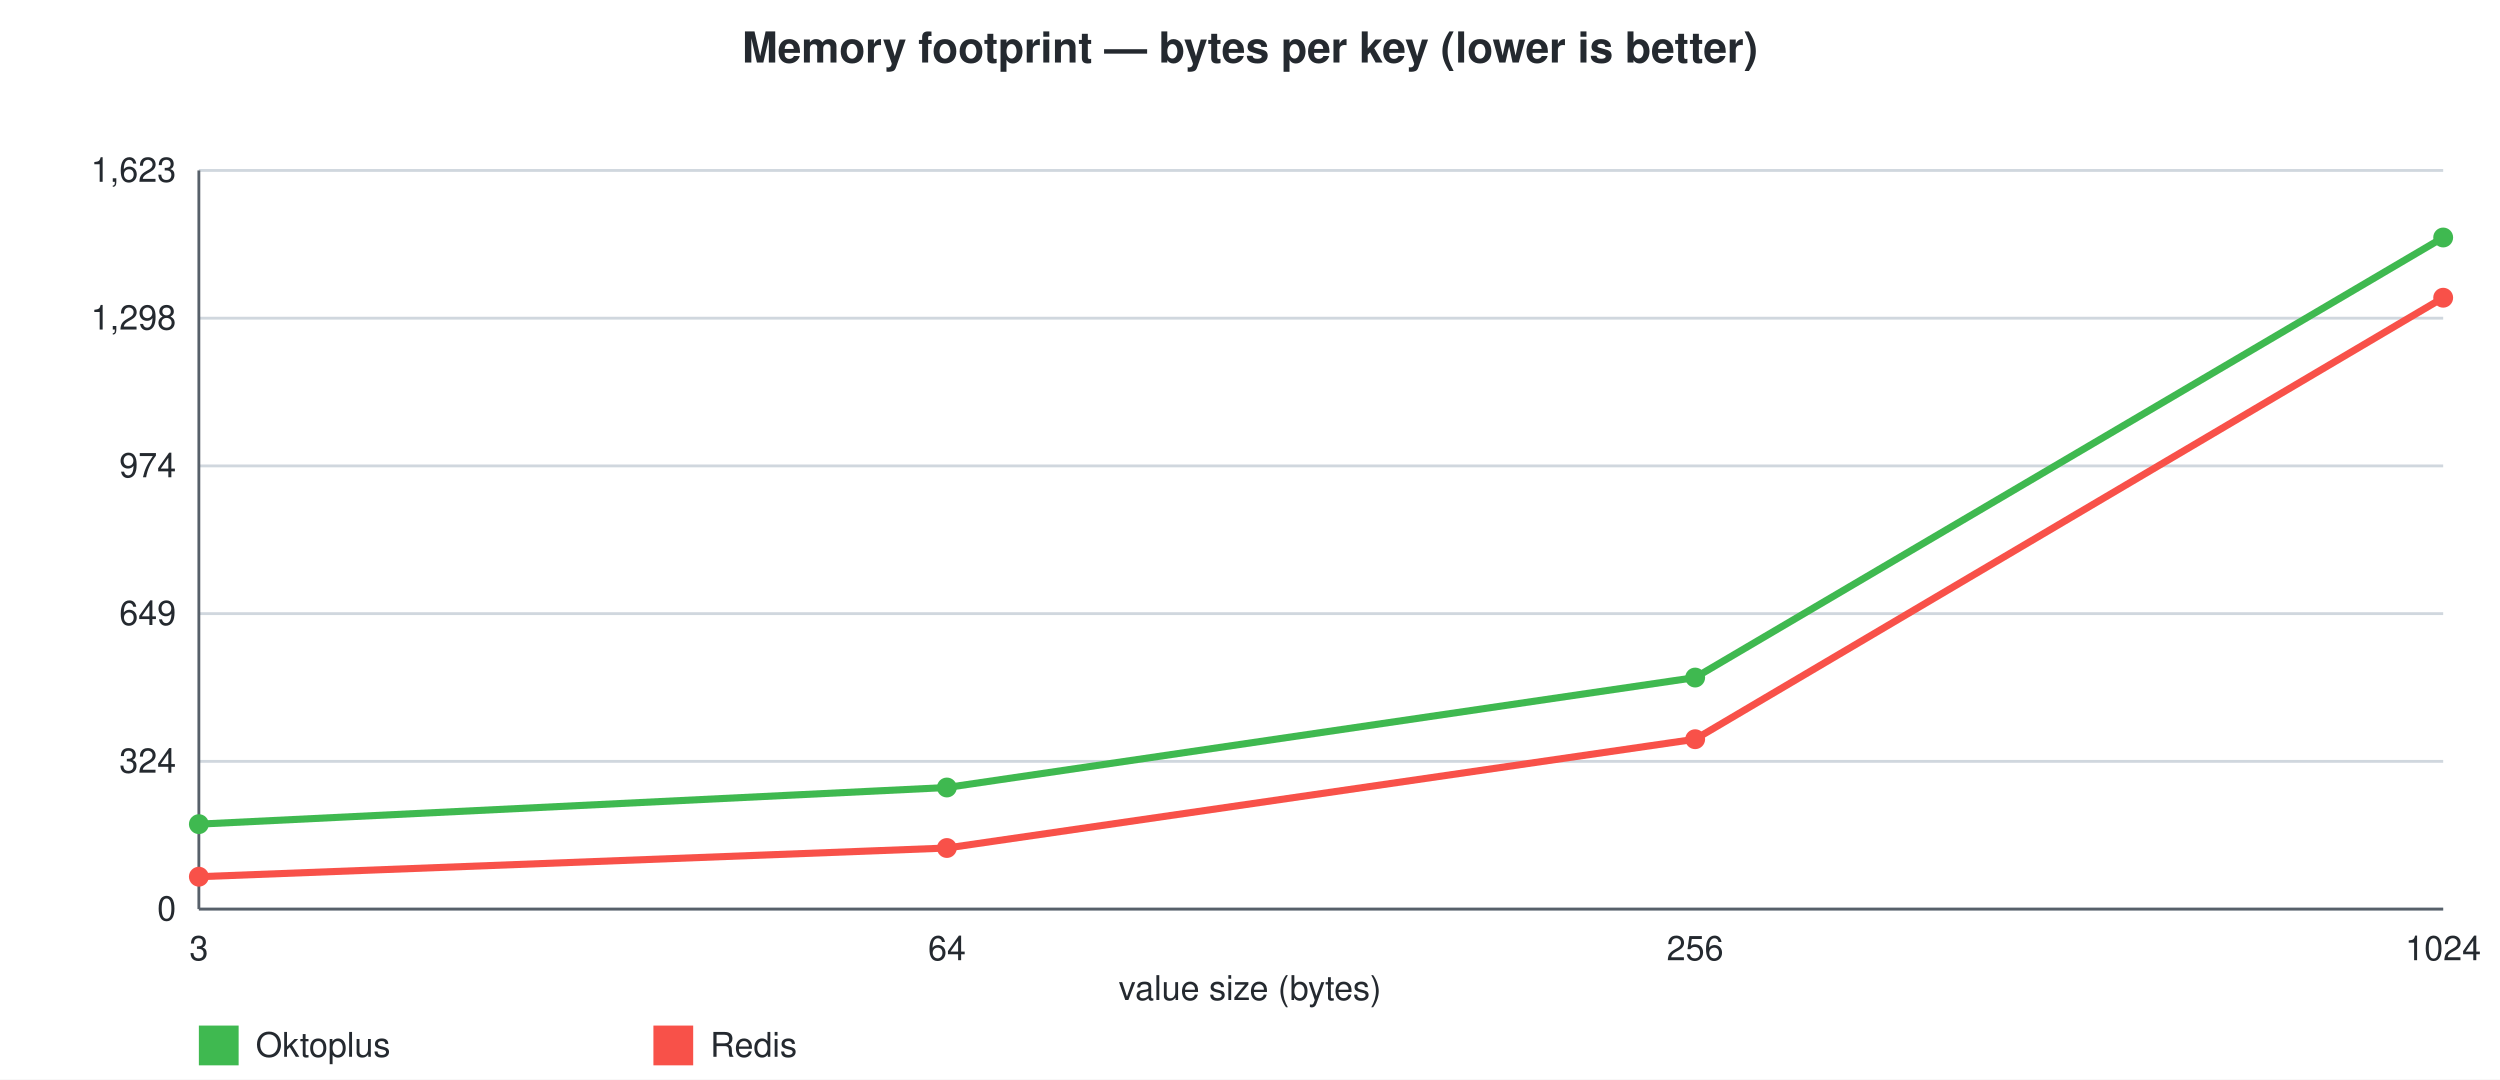
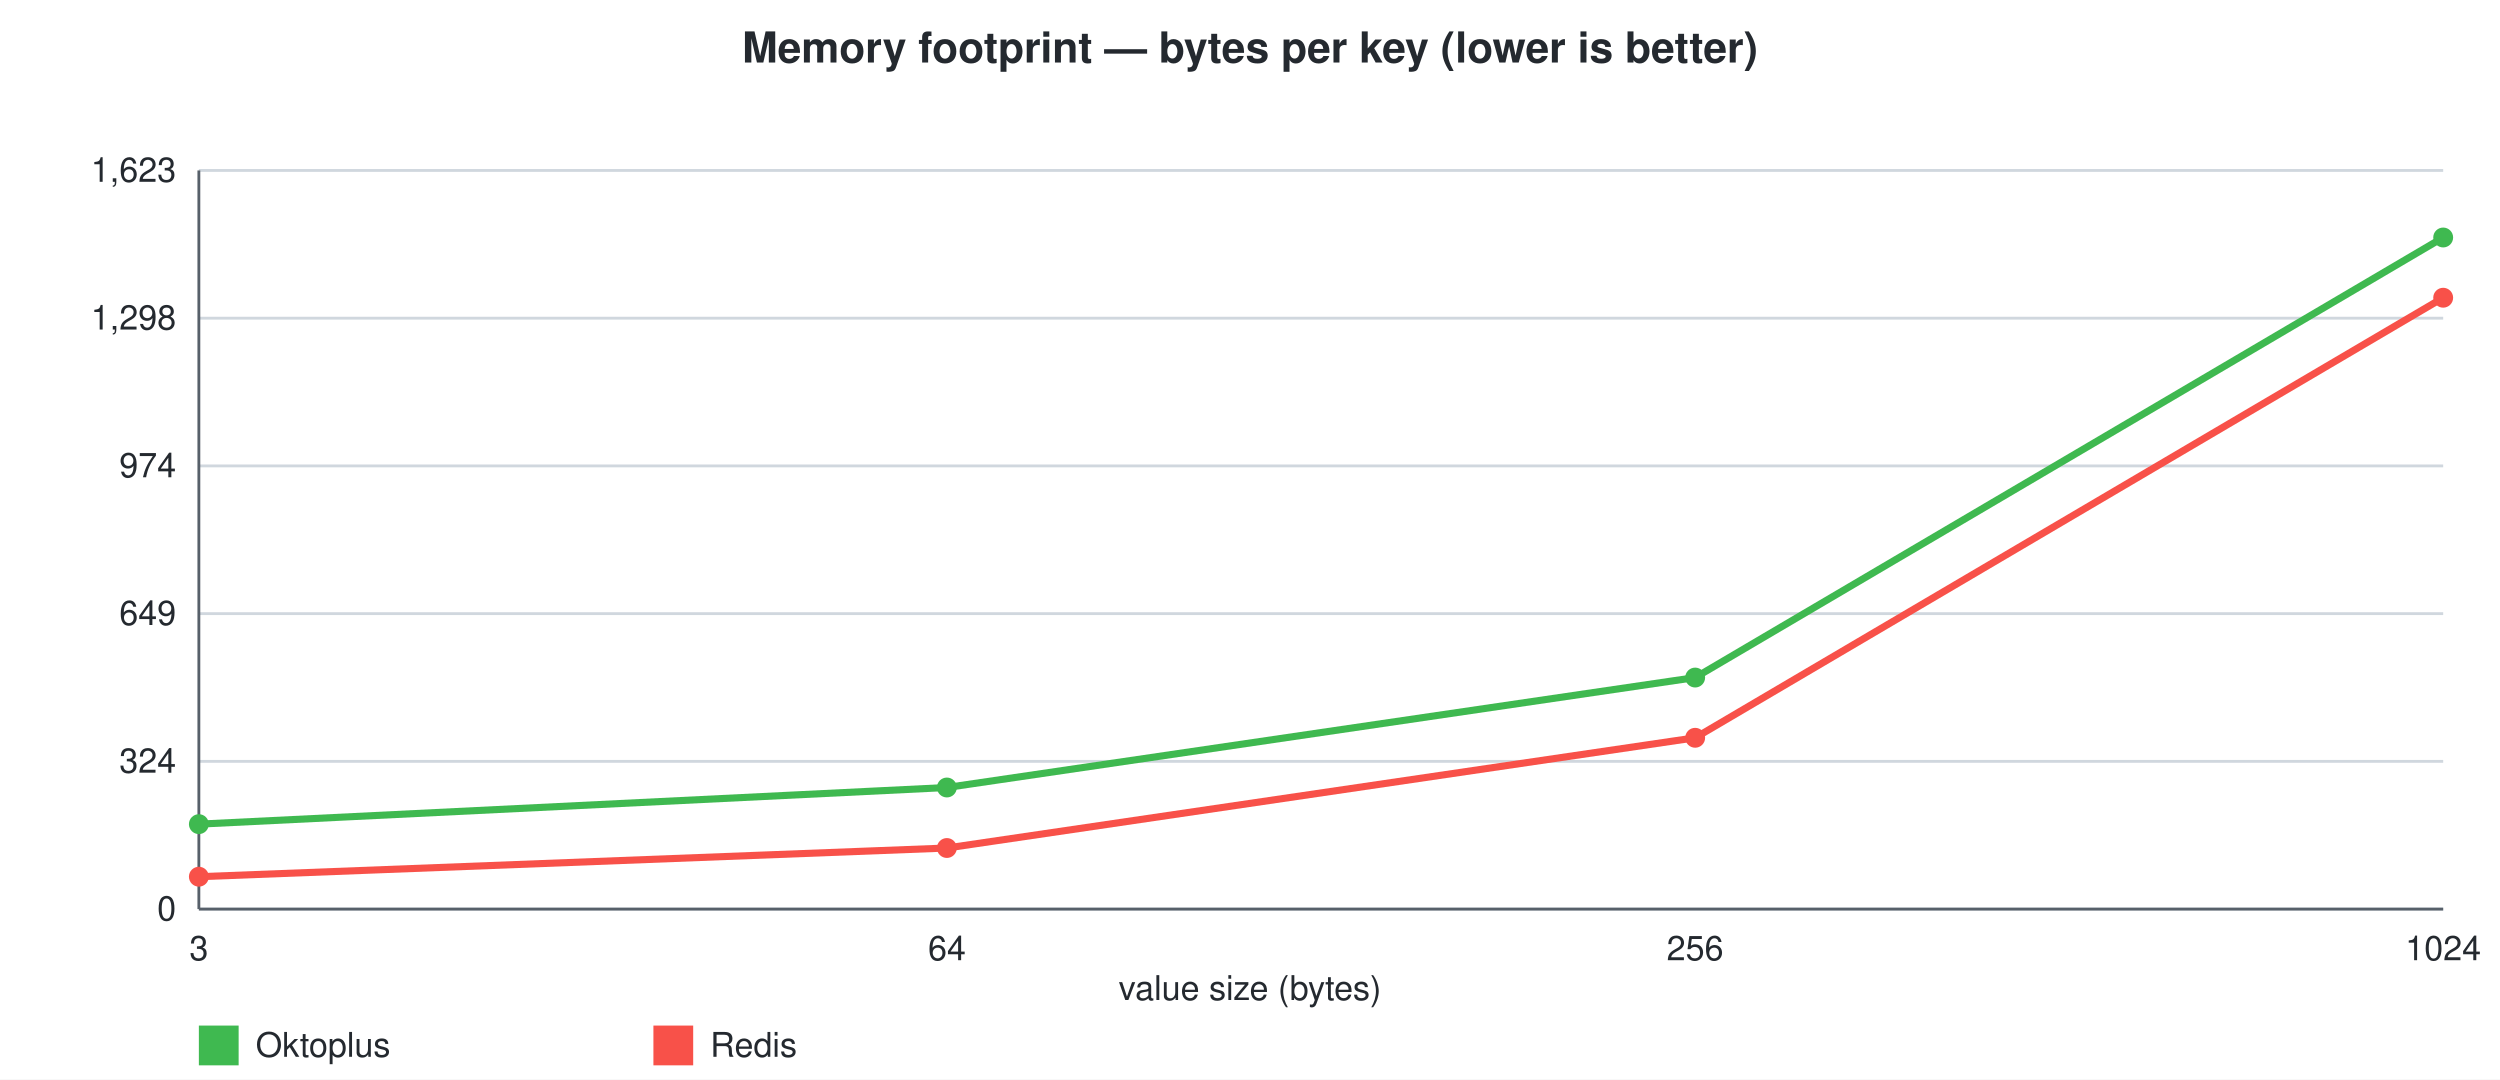
<svg xmlns="http://www.w3.org/2000/svg" width="880" height="380" viewBox="0 0 880 380" font-family="-apple-system, Segoe UI, Helvetica, Arial, sans-serif" font-size="12">
  <rect width="880" height="380" fill="#ffffff" />
  <text x="440.0" y="22" text-anchor="middle" fill="#24292f" font-size="15" font-weight="600">Memory footprint — bytes per key (lower is better)</text>
  <line x1="70" y1="320.0" x2="860" y2="320.0" stroke="#d0d7de" stroke-width="1" />
  <text x="62" y="324.0" text-anchor="end" fill="#24292f">0</text>
  <line x1="70" y1="268.0" x2="860" y2="268.0" stroke="#d0d7de" stroke-width="1" />
  <text x="62" y="272.0" text-anchor="end" fill="#24292f">324</text>
  <line x1="70" y1="216.0" x2="860" y2="216.0" stroke="#d0d7de" stroke-width="1" />
  <text x="62" y="220.0" text-anchor="end" fill="#24292f">649</text>
  <line x1="70" y1="164.0" x2="860" y2="164.0" stroke="#d0d7de" stroke-width="1" />
  <text x="62" y="168.0" text-anchor="end" fill="#24292f">974</text>
  <line x1="70" y1="112" x2="860" y2="112" stroke="#d0d7de" stroke-width="1" />
  <text x="62" y="116" text-anchor="end" fill="#24292f">1,298</text>
  <line x1="70" y1="60.0" x2="860" y2="60.0" stroke="#d0d7de" stroke-width="1" />
  <text x="62" y="64.0" text-anchor="end" fill="#24292f">1,623</text>
  <line x1="70" y1="60" x2="70" y2="320" stroke="#57606a" stroke-width="1" />
  <line x1="70" y1="320" x2="860" y2="320" stroke="#57606a" stroke-width="1" />
  <text x="70.0" y="338" text-anchor="middle" fill="#24292f">3</text>
  <text x="333.333" y="338" text-anchor="middle" fill="#24292f">64</text>
  <text x="596.667" y="338" text-anchor="middle" fill="#24292f">256</text>
  <text x="860.0" y="338" text-anchor="middle" fill="#24292f">1024</text>
  <text x="440.0" y="352" text-anchor="middle" fill="#24292f">value size (bytes)</text>
  <polyline fill="none" stroke="#3fb950" stroke-width="2.5" points="70.0,290.1 333.3,277.2 596.7,238.5 860.0,83.6" />
  <circle cx="70.0" cy="290.1" r="3.5" fill="#3fb950" />
  <circle cx="333.3" cy="277.2" r="3.5" fill="#3fb950" />
  <circle cx="596.7" cy="238.5" r="3.5" fill="#3fb950" />
  <circle cx="860.0" cy="83.6" r="3.5" fill="#3fb950" />
-   <polyline fill="none" stroke="#f85149" stroke-width="2.5" points="70.0,308.6 333.3,298.5 596.7,260.2 860.0,104.8" />
+   <polyline fill="none" stroke="#f85149" stroke-width="2.5" points="70.0,308.6 333.3,298.5 596.7,259.7 860.0,104.8" />
  <circle cx="70.0" cy="308.6" r="3.5" fill="#f85149" />
  <circle cx="333.3" cy="298.5" r="3.5" fill="#f85149" />
-   <circle cx="596.7" cy="260.2" r="3.5" fill="#f85149" />
+   <circle cx="596.7" cy="259.7" r="3.5" fill="#f85149" />
  <circle cx="860.0" cy="104.8" r="3.5" fill="#f85149" />
  <rect x="70" y="361" width="14" height="14" fill="#3fb950" />
  <text x="90" y="372" fill="#24292f">Oktoplus</text>
  <rect x="230" y="361" width="14" height="14" fill="#f85149" />
  <text x="250" y="372" fill="#24292f">Redis</text>
</svg>
